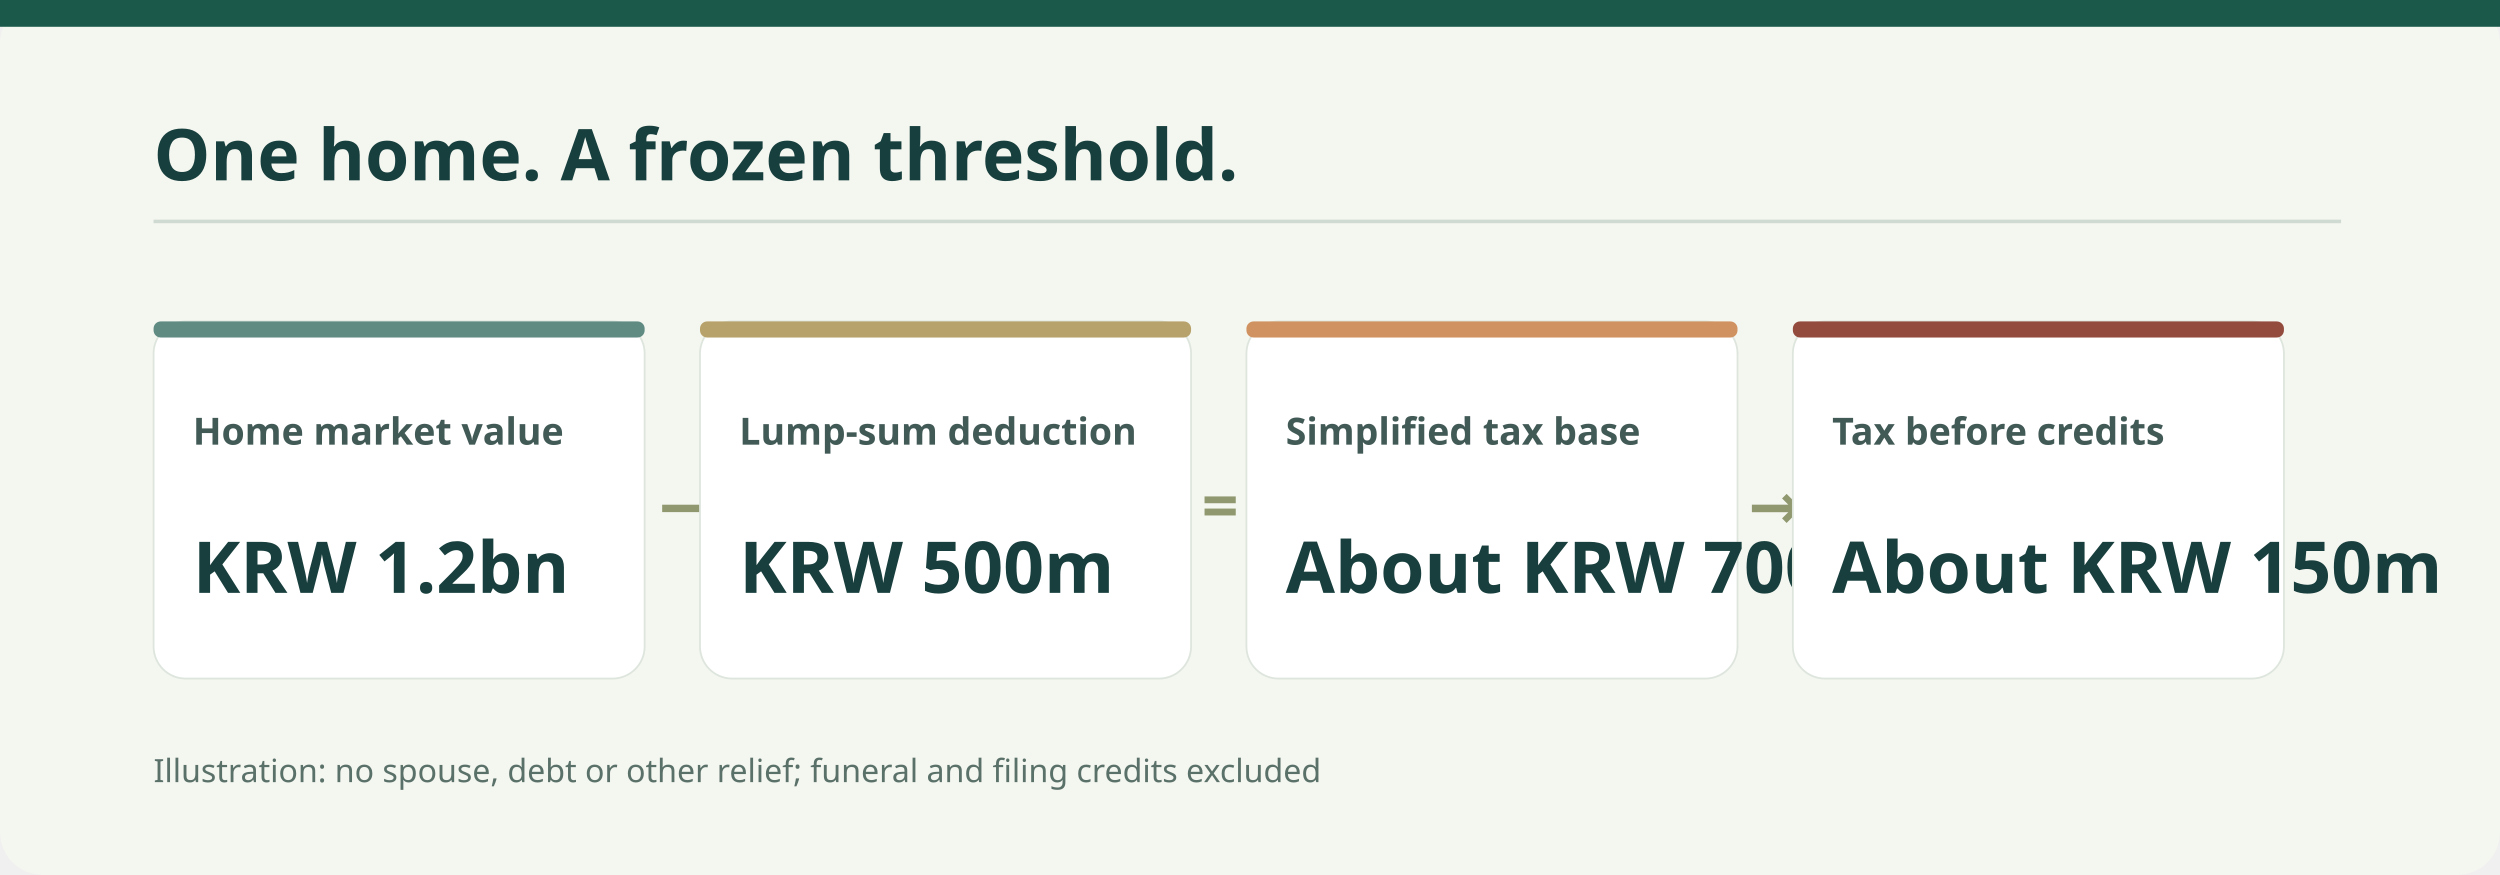
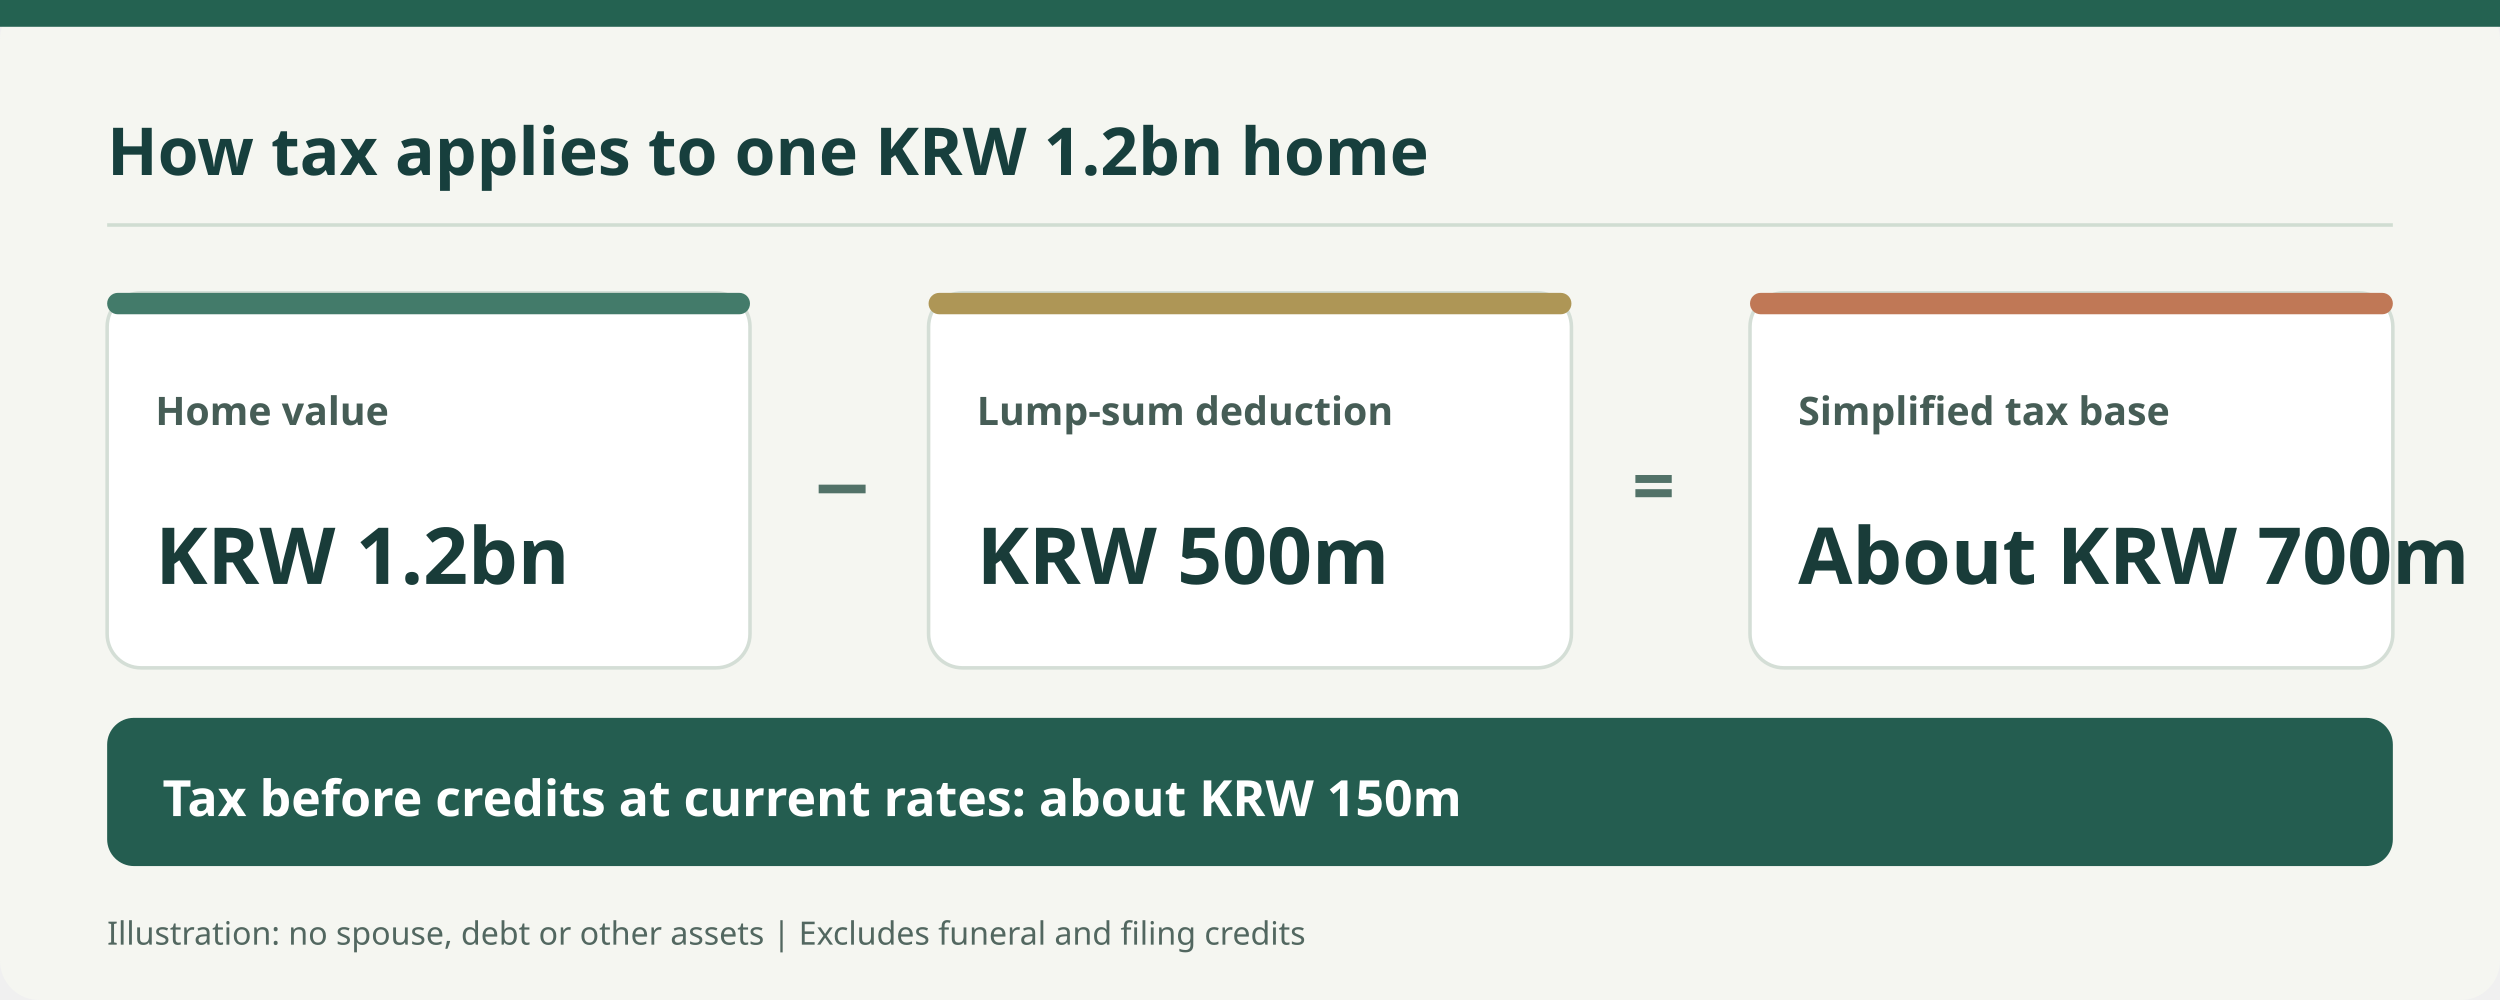
- <svg xmlns="http://www.w3.org/2000/svg" width="1400" height="490" viewBox="0 0 1400 490">
-   <style>text{font-family:'Noto Sans KR','Apple SD Gothic Neo','Malgun Gothic',sans-serif}.title{font-size:40px;font-weight:800;fill:#173F3D}.label{font-size:21px;font-weight:700;fill:#425A56}.value{font-size:40px;font-weight:900;fill:#183F3D}.operator{font-size:36px;font-weight:800;fill:#8F986E}.note{font-size:18px;fill:#5A7169}</style>
-   <rect width="1400" height="490" rx="24" fill="#F4F6F0" />
-   <rect x="0" y="0" width="1400" height="15" fill="#1B5A4A" />
-   <text x="86" y="101" class="title">One home. A frozen threshold.</text>
-   <path d="M86 124h1225" stroke="#CFDBD2" stroke-width="2" />
-   <rect x="86" y="180" width="275" height="200" rx="18" fill="#fff" stroke="#DDE5DD" />
-   <rect x="86" y="180" width="275" height="9" rx="4" fill="#5F8B83" />
-   <text x="108" y="249" class="label">Home market value</text>
-   <text x="108" y="332" class="value">KRW 1.2bn</text>
-   <text x="367" y="296" class="operator">−</text>
-   <rect x="392" y="180" width="275" height="200" rx="18" fill="#fff" stroke="#DDE5DD" />
-   <rect x="392" y="180" width="275" height="9" rx="4" fill="#B8A26B" />
-   <text x="414" y="249" class="label">Lump-sum deduction</text>
-   <text x="414" y="332" class="value">KRW 500m</text>
-   <text x="673" y="296" class="operator">=</text>
-   <rect x="698" y="180" width="275" height="200" rx="18" fill="#fff" stroke="#DDE5DD" />
-   <rect x="698" y="180" width="275" height="9" rx="4" fill="#D09261" />
-   <text x="720" y="249" class="label">Simplified tax base</text>
-   <text x="720" y="332" class="value">About KRW 700m</text>
-   <text x="979" y="296" class="operator">→</text>
-   <rect x="1004" y="180" width="275" height="200" rx="18" fill="#fff" stroke="#DDE5DD" />
-   <rect x="1004" y="180" width="275" height="9" rx="4" fill="#934B3D" />
-   <text x="1026" y="249" class="label">Tax before credits</text>
-   <text x="1026" y="332" class="value">About KRW 150m</text>
-   <text x="86" y="438" class="note">Illustration: no spouse, debt or other relief; funeral and filing credits excluded</text>
+ <svg xmlns="http://www.w3.org/2000/svg" width="1400" height="560" viewBox="0 0 1400 560">
+   <style>text{font-family:'Noto Sans KR','Apple SD Gothic Neo','Malgun Gothic',sans-serif}.title{font-size:37px;font-weight:800;fill:#173F3D}.label{font-size:22px;font-weight:650;fill:#465D56}.value{font-size:44px;font-weight:850;fill:#193C39}.operator{font-size:42px;font-weight:700;fill:#527268}.foot{font-size:28px;font-weight:750;fill:#FFFFFF}.note{font-size:18px;fill:#526760}</style>
+   <rect width="1400" height="560" rx="22" fill="#F5F6F1" />
+   <rect x="0" y="0" width="1400" height="15" fill="#246251" />
+   <text x="60" y="98" class="title">How tax applies to one KRW 1.2bn home</text>
+   <line x1="60" y1="126" x2="1340" y2="126" stroke="#D0DDD2" stroke-width="2" />
+   <rect x="60" y="164" width="360" height="210" rx="19" fill="#FFFFFF" stroke="#D4DED6" stroke-width="2" />
+   <rect x="60" y="164" width="360" height="12" rx="6" fill="#437B6A" />
+   <text x="87" y="238" class="label">Home value</text>
+   <text x="87" y="327" class="value">KRW 1.2bn</text>
+   <rect x="520" y="164" width="360" height="210" rx="19" fill="#FFFFFF" stroke="#D4DED6" stroke-width="2" />
+   <rect x="520" y="164" width="360" height="12" rx="6" fill="#AE9656" />
+   <text x="547" y="238" class="label">Lump-sum deduction</text>
+   <text x="547" y="327" class="value">KRW 500m</text>
+   <rect x="980" y="164" width="360" height="210" rx="19" fill="#FFFFFF" stroke="#D4DED6" stroke-width="2" />
+   <rect x="980" y="164" width="360" height="12" rx="6" fill="#C07856" />
+   <text x="1007" y="238" class="label">Simplified tax base</text>
+   <text x="1007" y="327" class="value">About KRW 700m</text>
+   <text x="454" y="287" class="operator">−</text>
+   <text x="914" y="287" class="operator">=</text>
+   <rect x="60" y="402" width="1280" height="83" rx="15" fill="#245D50" />
+   <text x="91" y="457" class="foot">Tax before credits at current rates: about KRW 150m</text>
+   <text x="60" y="529" class="note">Illustration: no spouse, debt or other assets | Excludes funeral and filing credits</text>
</svg>
